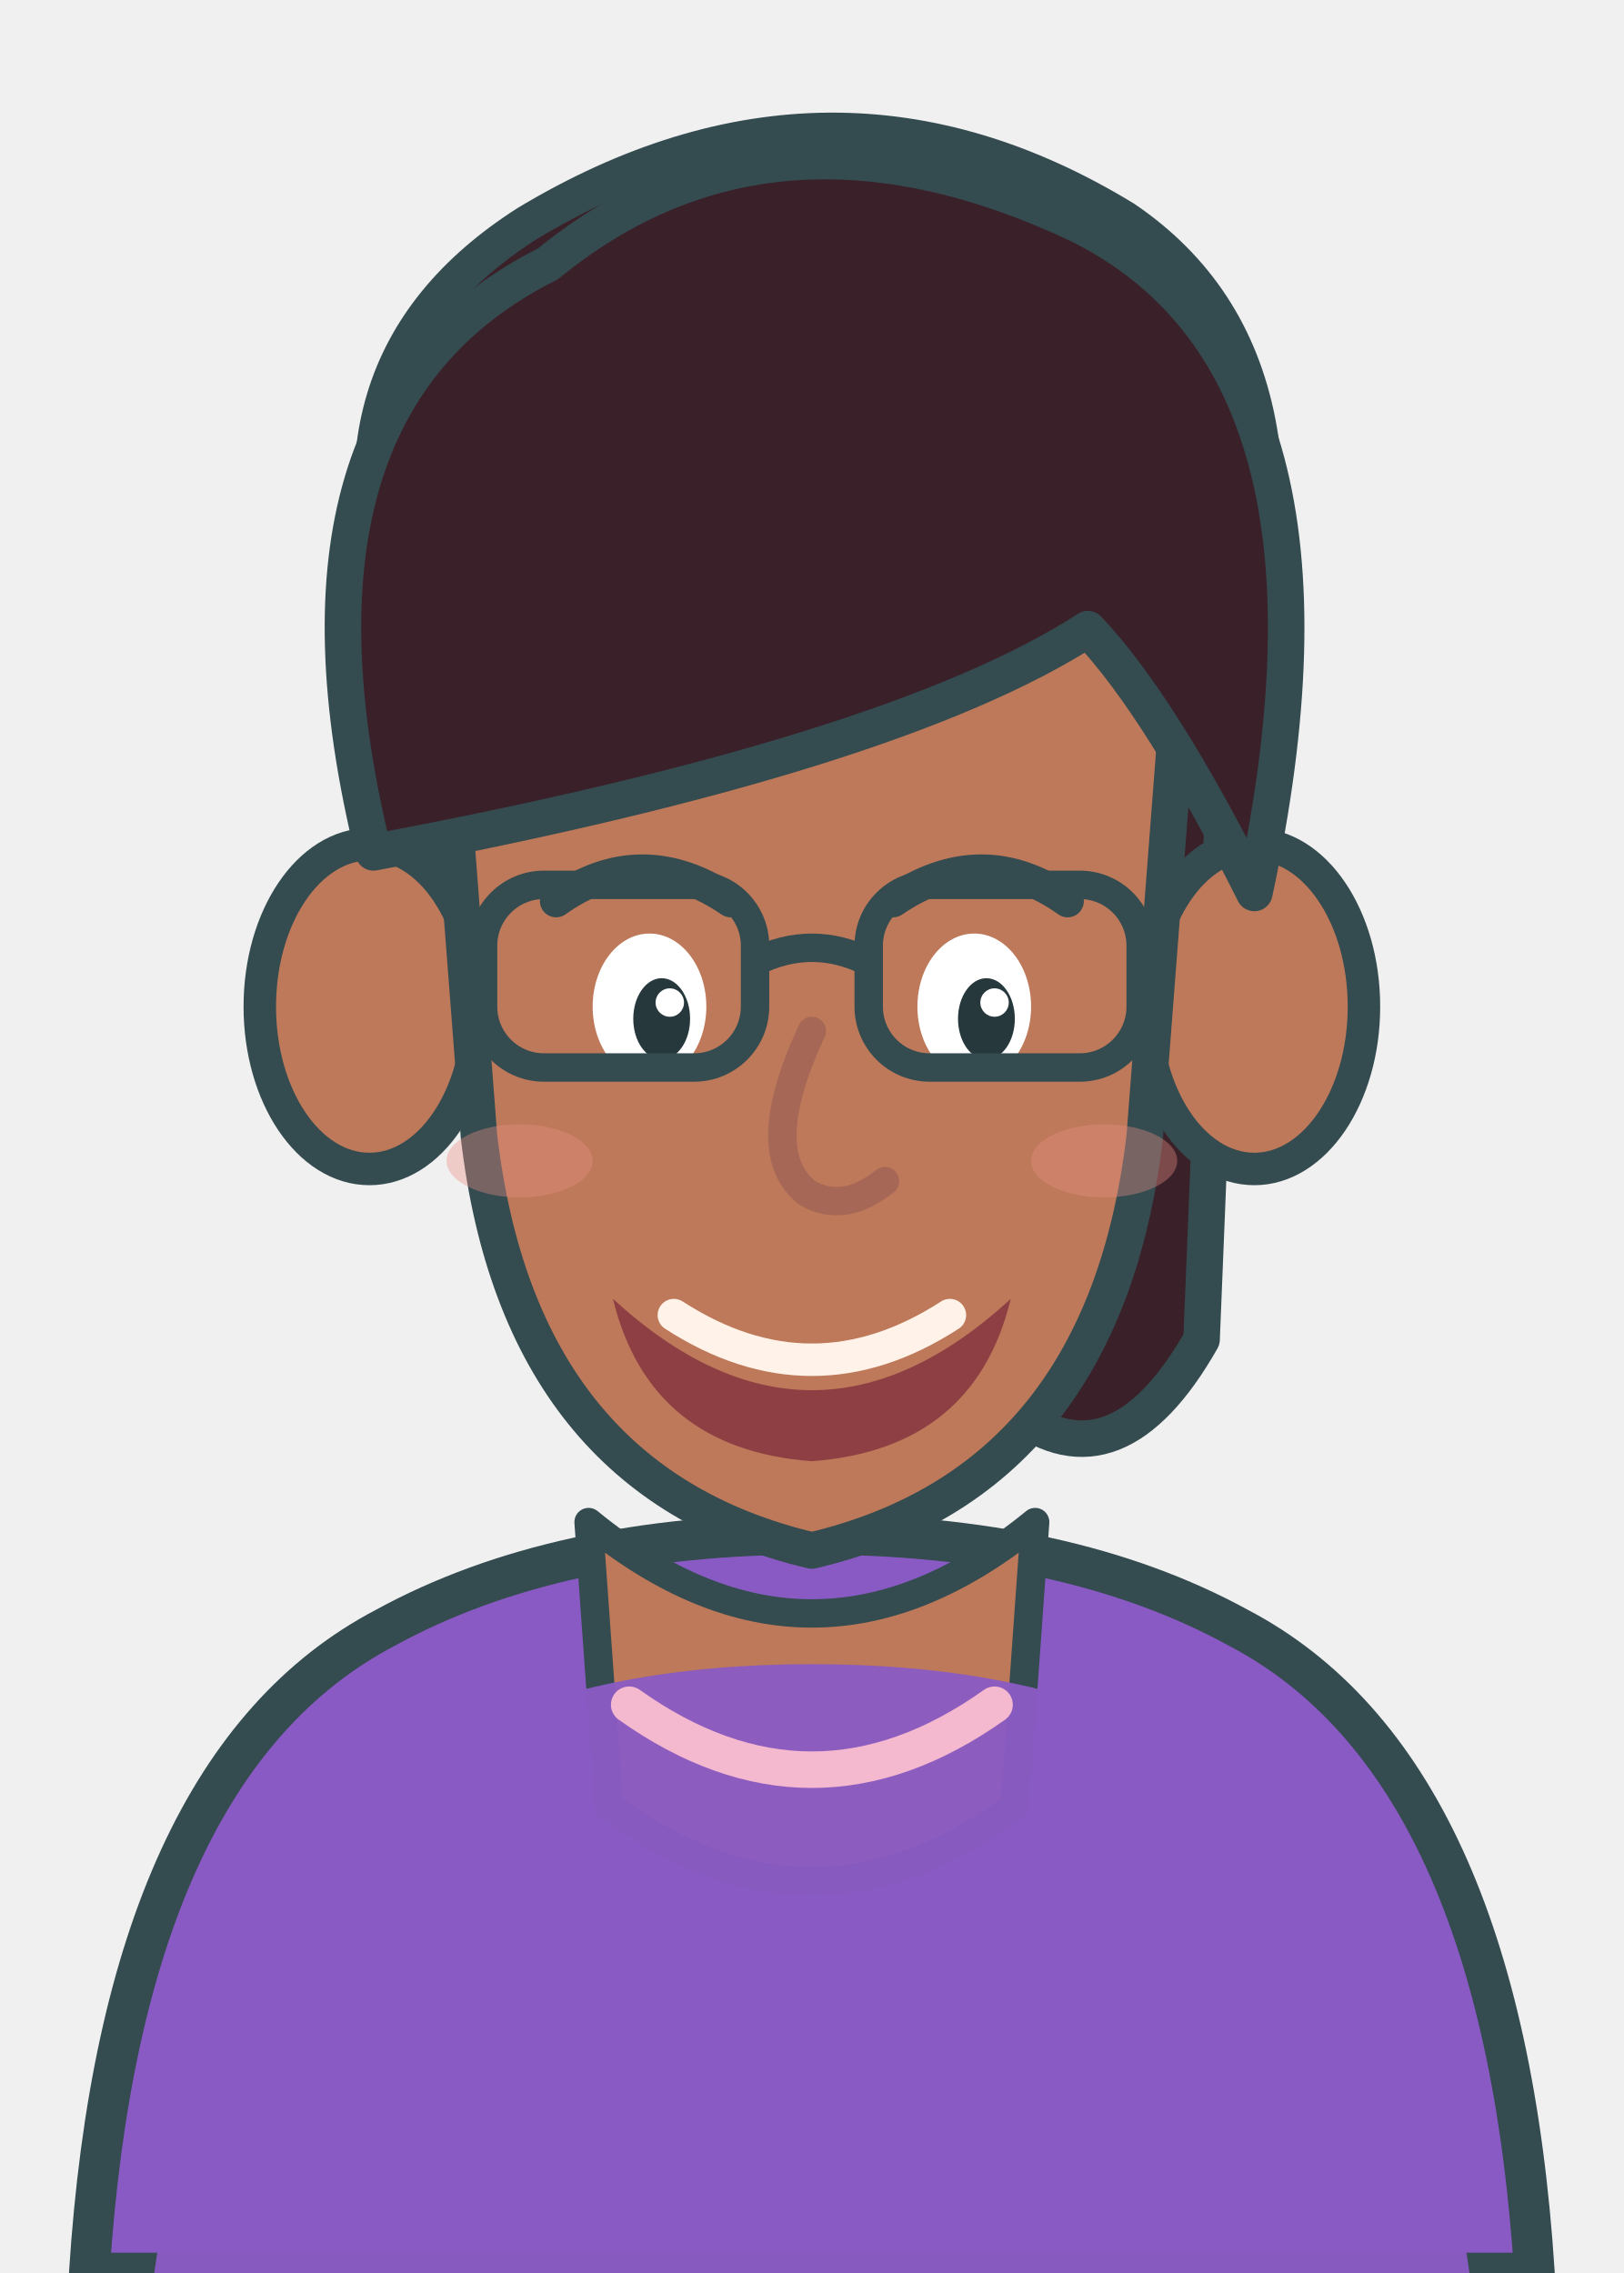
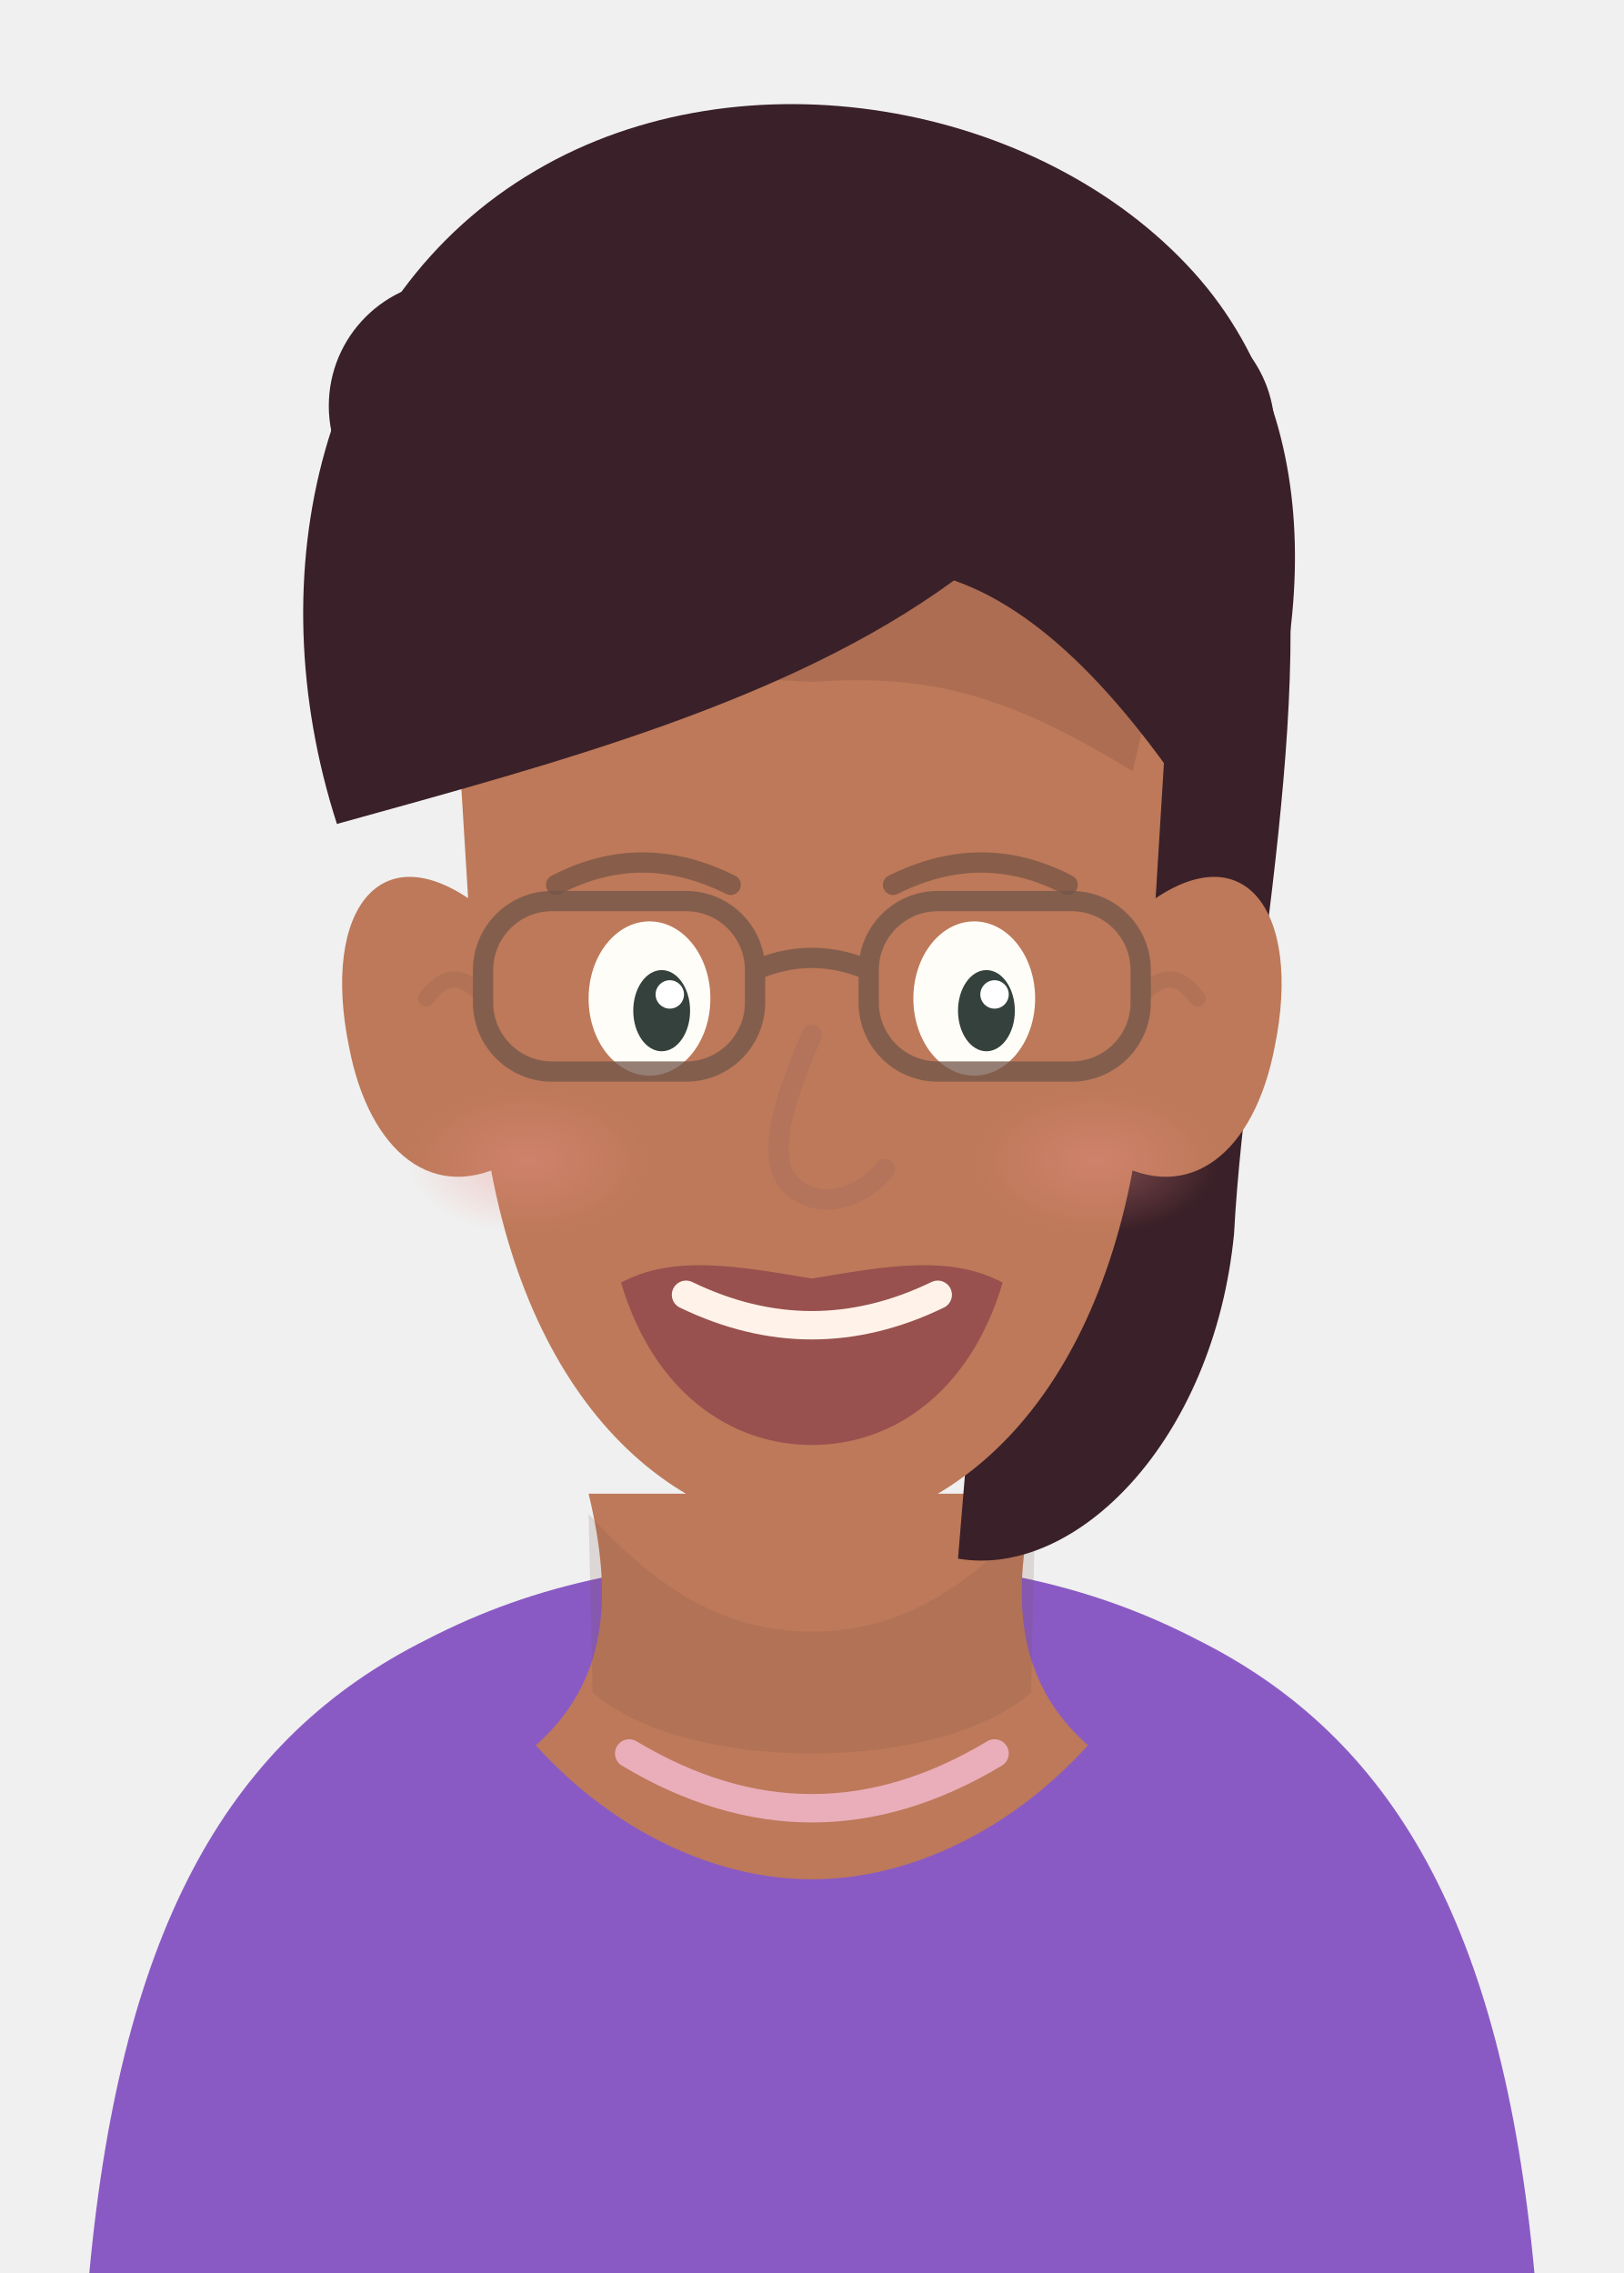
<svg xmlns="http://www.w3.org/2000/svg" viewBox="0 0 400 560" role="img" aria-labelledby="title desc">
  <defs>
-     <linearGradient id="skin" x1="0" y1="0" x2=".2" y2="1">
+     <linearGradient id="skin" x1="0" y1="0" x2=".15" y2="1">
      <stop stop-color="#bd7959" />
+       <stop offset=".58" stop-color="#bd7959" />
      <stop offset="1" stop-color="#bd7959" />
    </linearGradient>
-     <linearGradient id="shirt" x1="0" y1="0" x2="1" y2="1">
+     <linearGradient id="shirt" x1="0" y1="0" x2="0" y2="1">
      <stop stop-color="#8a5ac4" />
      <stop offset="1" stop-color="#8a5ac4" />
    </linearGradient>
-     <filter id="soft">
-       <feGaussianBlur stdDeviation="2" />
+     <linearGradient id="hair" x1="0" y1="0" x2=".3" y2="1">
+       <stop stop-color="#3a2028" />
+       <stop offset="1" stop-color="#3a2028" />
+     </linearGradient>
+     <radialGradient id="cheek">
+       <stop stop-color="#e98e83" stop-opacity=".42" />
+       <stop offset="1" stop-color="#e98e83" stop-opacity="0" />
+     </radialGradient>
+     <filter id="softShadow" x="-30%" y="-30%" width="160%" height="170%">
+       <feGaussianBlur stdDeviation="7" />
    </filter>
  </defs>
-   <path d="M22 560 Q30 435 95 401 Q137 378 200 378 Q263 378 305 401 Q370 435 378 560Z" fill="url(#shirt)" stroke="#344b50" stroke-width="10" stroke-linejoin="round" />
-   <path d="M145 375 Q200 420 255 375 L250 445 Q200 482 150 445Z" fill="#bd7959" stroke="#344b50" stroke-width="7" stroke-linejoin="round" />
-   <path d="M38 560 Q52 460 116 426 Q150 410 200 410 Q250 410 284 426 Q348 460 362 560Z" fill="#8a5ac4" opacity=".95" />
-   <path d="M155 420 Q200 452 245 420" fill="none" stroke="#f4b8cf" stroke-width="9" stroke-linecap="round" />
-   <path d="M99 158 Q75 90 130 55 Q205 10 277 54 Q330 90 302 182 L296 330 Q275 367 250 348 L252 178Z" fill="#3a2028" stroke="#344b50" stroke-width="9" stroke-linejoin="round" />
-   <ellipse cx="91" cy="248" rx="27" ry="40" fill="#bd7959" stroke="#344b50" stroke-width="8" />
-   <ellipse cx="309" cy="248" rx="27" ry="40" fill="#bd7959" stroke="#344b50" stroke-width="8" />
-   <path d="M108 150 Q112 91 200 88 Q288 91 292 150 L282 280 Q272 365 200 382 Q128 365 118 280Z" fill="url(#skin)" stroke="#344b50" stroke-width="9" stroke-linejoin="round" />
-   <path d="M92 210 Q65 100 135 65 Q190 20 265 55 Q337 90 309 220 Q286 174 268 155 Q220 186 92 210Z" fill="#3a2028" stroke="#344b50" stroke-width="9" stroke-linejoin="round" />
-   <path d="M137 222 Q158 207 180 222 M220 222 Q242 207 263 222" fill="none" stroke="#344b50" stroke-width="8" stroke-linecap="round" />
-   <ellipse cx="160" cy="248" rx="14" ry="18" fill="#fff" />
-   <ellipse cx="240" cy="248" rx="14" ry="18" fill="#fff" />
-   <ellipse cx="163" cy="251" rx="7" ry="10" fill="#26383c" />
-   <ellipse cx="243" cy="251" rx="7" ry="10" fill="#26383c" />
-   <circle cx="165" cy="247" r="3.5" fill="#fff" />
-   <circle cx="245" cy="247" r="3.5" fill="#fff" />
-   <path d="M200 254 Q186 284 199 294 Q208 299 218 291" fill="none" stroke="#a76756" stroke-width="7" stroke-linecap="round" />
-   <path d="M151 320 Q200 365 249 320 Q240 357 200 360 Q160 357 151 320Z" fill="#8e3f43" />
-   <path d="M166 324 Q200 346 234 324" fill="none" stroke="#fff2e8" stroke-width="8" stroke-linecap="round" />
-   <ellipse cx="128" cy="286" rx="18" ry="9" fill="#e98f83" opacity=".38" />
-   <ellipse cx="272" cy="286" rx="18" ry="9" fill="#e98f83" opacity=".38" />
-   <g fill="none" stroke="#344b50" stroke-width="7">
-     <rect x="119" y="218" width="67" height="45" rx="15" />
-     <rect x="214" y="218" width="67" height="45" rx="15" />
-     <path d="M186 237 Q200 230 214 237" />
+   <ellipse cx="200" cy="550" rx="145" ry="13" fill="#263b38" opacity=".12" filter="url(#softShadow)" />
+   <path d="M22 560 C30 474 57 428 105 404 C132 390 161 384 200 384 C239 384 268 390 295 404 C343 428 370 474 378 560Z" fill="url(#shirt)" />
+   <path d="M145 368 C151 393 150 414 132 430 C151 451 176 463 200 463 C224 463 249 451 268 430 C250 414 249 393 255 368Z" fill="#bd7959" />
+   <path d="M145 373 C164 394 181 402 200 402 C219 402 236 394 255 373 L254 417 C231 437 169 437 146 417Z" fill="#754c40" opacity=".16" />
+   <path d="M91 183 C75 111 105 47 171 32 C235 17 296 49 313 111 C327 163 307 247 304 304 C299 355 265 389 236 384 L252 191Z" fill="url(#hair)" />
+   <g fill="#3a2028">
+     <circle cx="112" cy="100" r="31" />
+     <circle cx="151" cy="75" r="34" />
+     <circle cx="195" cy="67" r="34" />
+     <circle cx="240" cy="76" r="34" />
+     <circle cx="283" cy="106" r="31" />
  </g>
+   <path d="M119 224 C94 204 79 224 86 258 C91 284 107 297 126 286Z" fill="#bd7959" />
+   <path d="M281 224 C306 204 321 224 314 258 C309 284 293 297 274 286Z" fill="#bd7959" />
+   <path d="M105 246 Q113 235 122 250 M295 246 Q287 235 278 250" fill="none" stroke="#875b49" stroke-width="4" stroke-linecap="round" opacity=".22" />
+   <path d="M111 151 C111 101 151 78 200 78 C249 78 289 101 289 151 L282 265 C277 333 244 374 200 378 C156 374 123 333 118 265Z" fill="url(#skin)" />
+   <path d="M116 169 C139 137 163 132 200 137 C237 132 261 137 284 169 L279 190 C248 171 229 166 200 168 C171 166 152 171 121 190Z" fill="#3a2028" opacity=".13" />
+   <path d="M83 203 C63 141 79 73 132 42 C183 12 256 25 294 67 C331 108 321 169 302 211 C280 175 258 151 235 143 C194 173 137 188 83 203Z" fill="url(#hair)" />
+   <path d="M117 143 C133 94 169 70 205 70 C245 70 274 92 287 128 C259 108 237 105 215 118 C184 135 151 143 117 143Z" fill="#3a2028" opacity=".72" />
+   <path d="M137 218 Q158 207 180 218 M220 218 Q242 207 263 218" fill="none" stroke="#684c40" stroke-width="5" stroke-linecap="round" opacity=".62" />
+   <ellipse cx="160" cy="246" rx="15" ry="19" fill="#fffdf8" />
+   <ellipse cx="240" cy="246" rx="15" ry="19" fill="#fffdf8" />
+   <ellipse cx="163" cy="249" rx="7" ry="10" fill="#34413d" />
+   <ellipse cx="243" cy="249" rx="7" ry="10" fill="#34413d" />
+   <circle cx="165" cy="245" r="3.5" fill="#fff" />
+   <circle cx="245" cy="245" r="3.5" fill="#fff" />
+   <path d="M200 255 C190 278 188 291 200 295 C207 297 214 293 218 288" fill="none" stroke="#a96f5d" stroke-width="5" stroke-linecap="round" opacity=".5" />
+   <path d="M153 316 C166 309 182 312 200 315 C218 312 234 309 247 316 C239 343 220 356 200 356 C180 356 161 343 153 316Z" fill="#934c4d" opacity=".9" />
+   <path d="M169 319 Q200 334 231 319" fill="none" stroke="#fff3e9" stroke-width="7" stroke-linecap="round" />
+   <ellipse cx="130" cy="286" rx="30" ry="18" fill="url(#cheek)" />
+   <ellipse cx="270" cy="286" rx="30" ry="18" fill="url(#cheek)" />
+   <g fill="none" stroke="#72564a" stroke-width="5" opacity=".75">
+     <rect x="119" y="222" width="67" height="42" rx="17" />
+     <rect x="214" y="222" width="67" height="42" rx="17" />
+     <path d="M186 239 Q200 233 214 239" />
+   </g>
+   <path d="M155 432 Q200 459 245 432" fill="none" stroke="#f4b8cf" stroke-width="7" stroke-linecap="round" opacity=".82" />
</svg>
